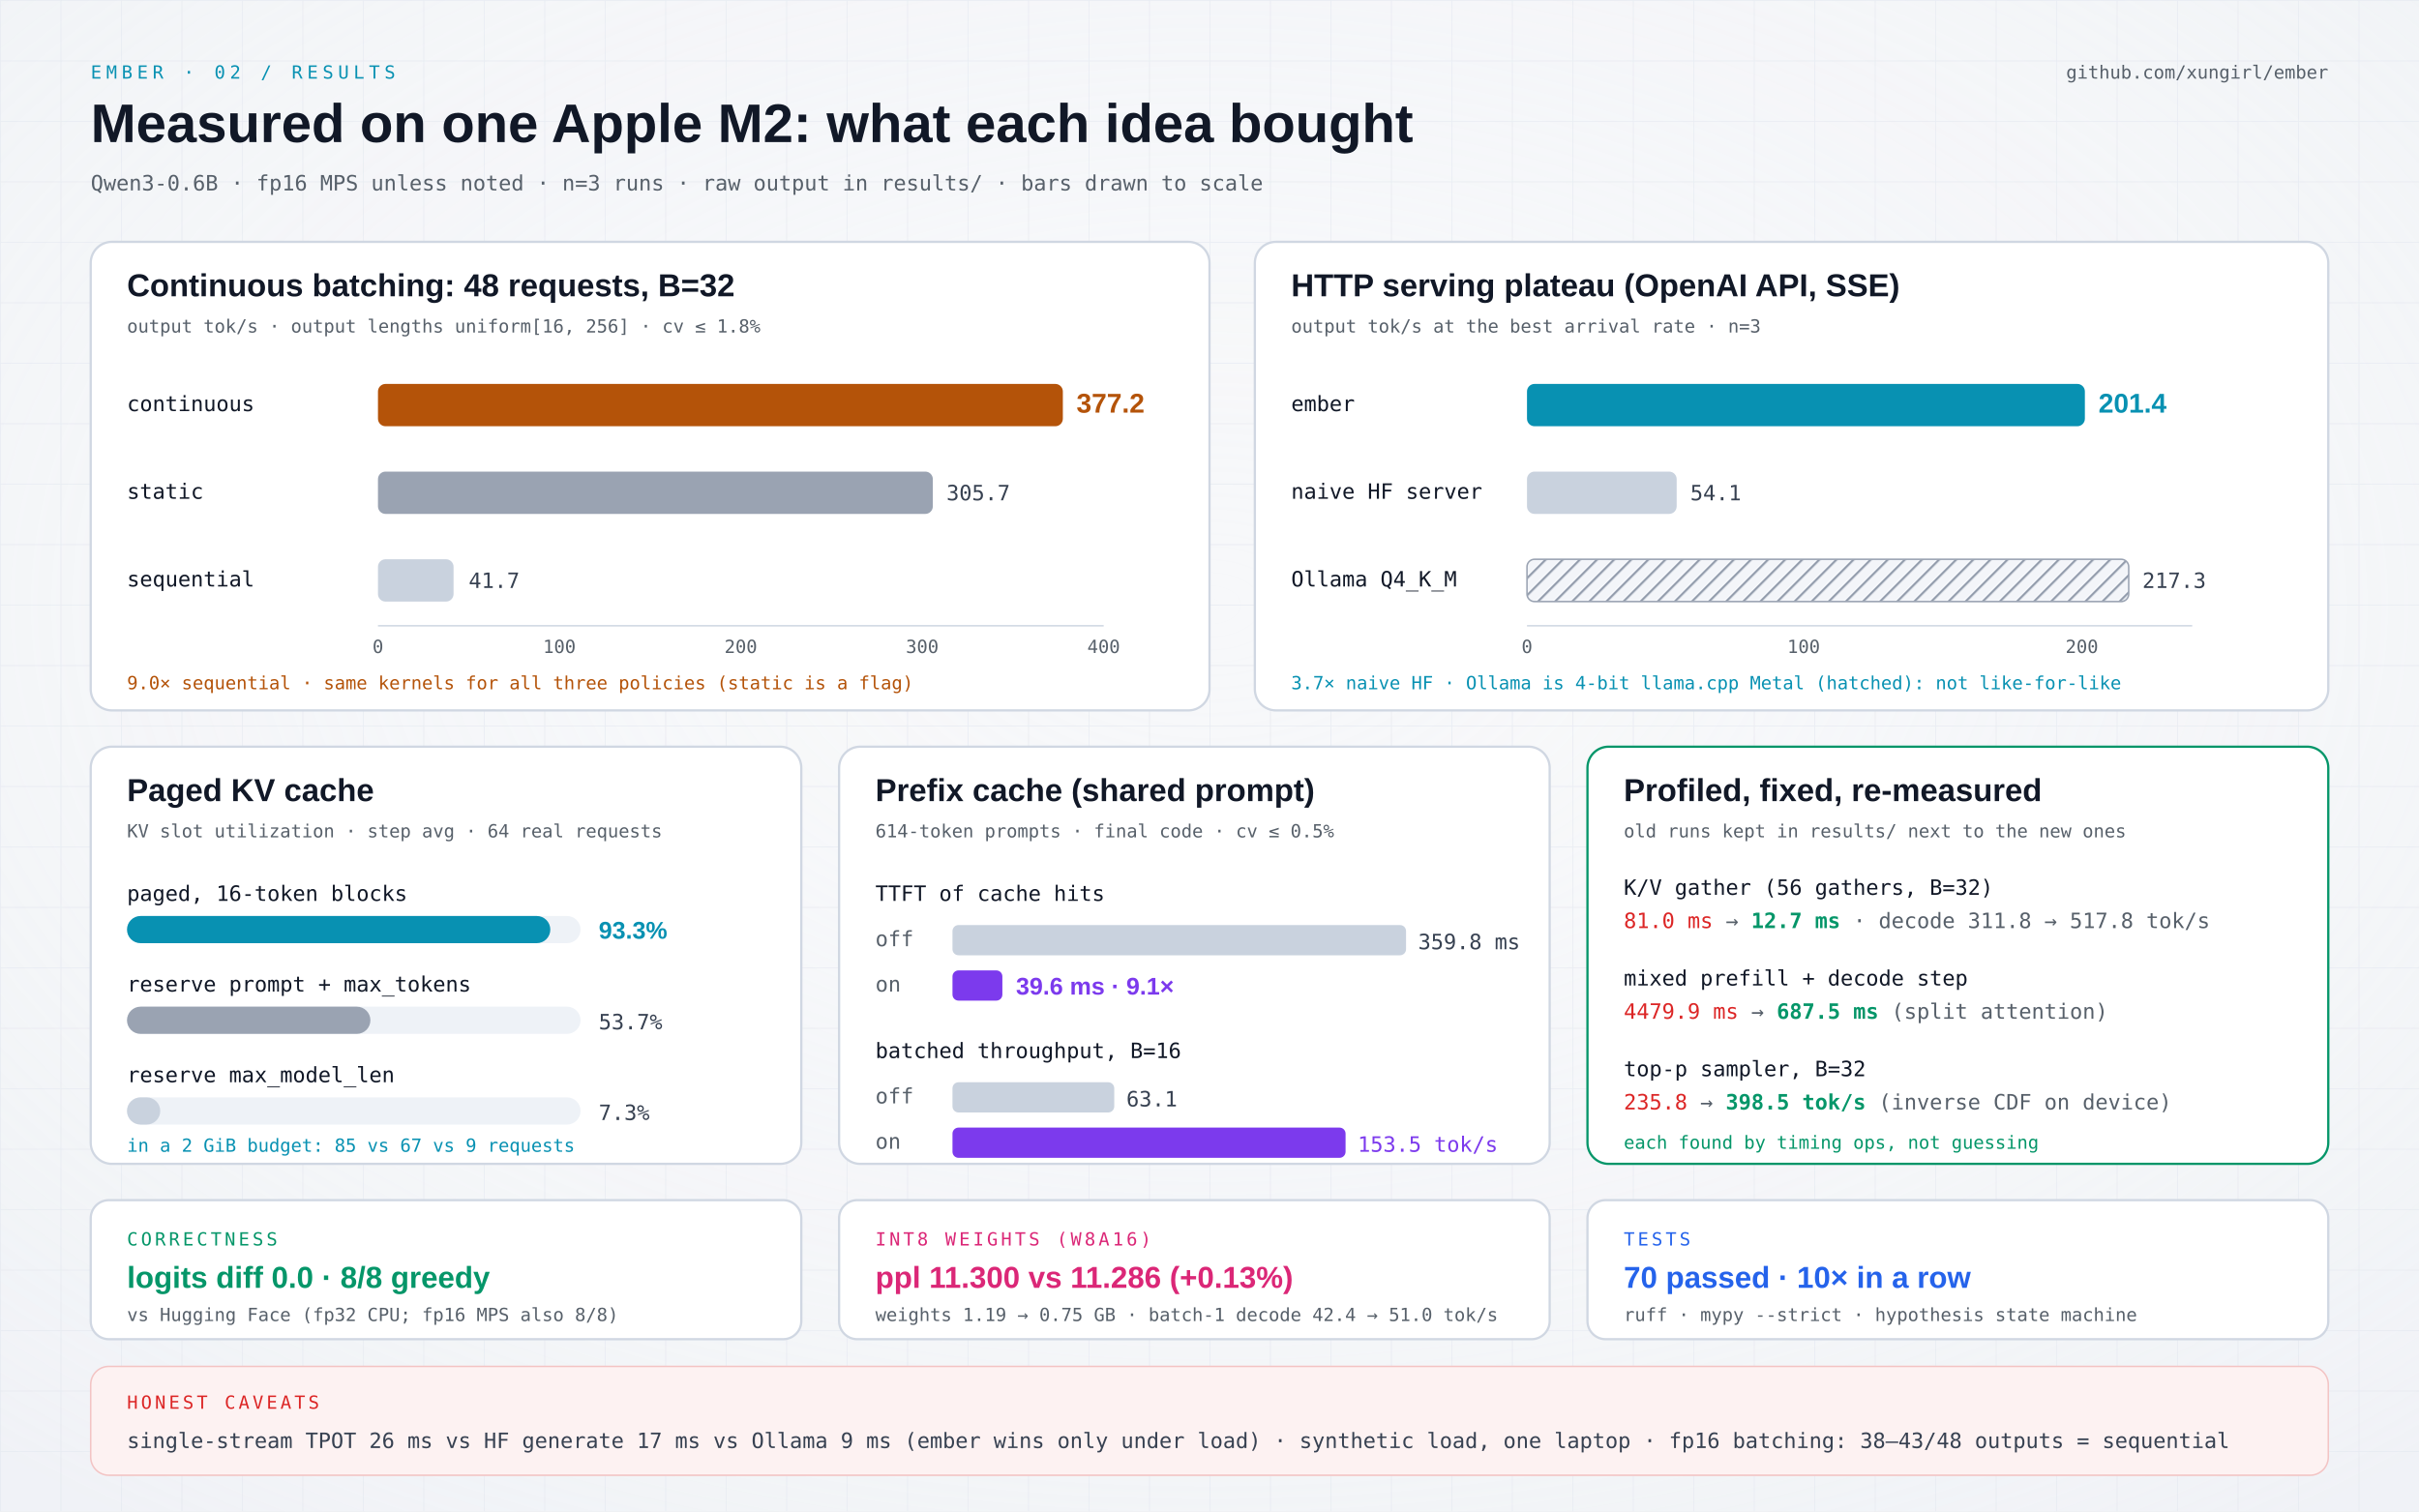
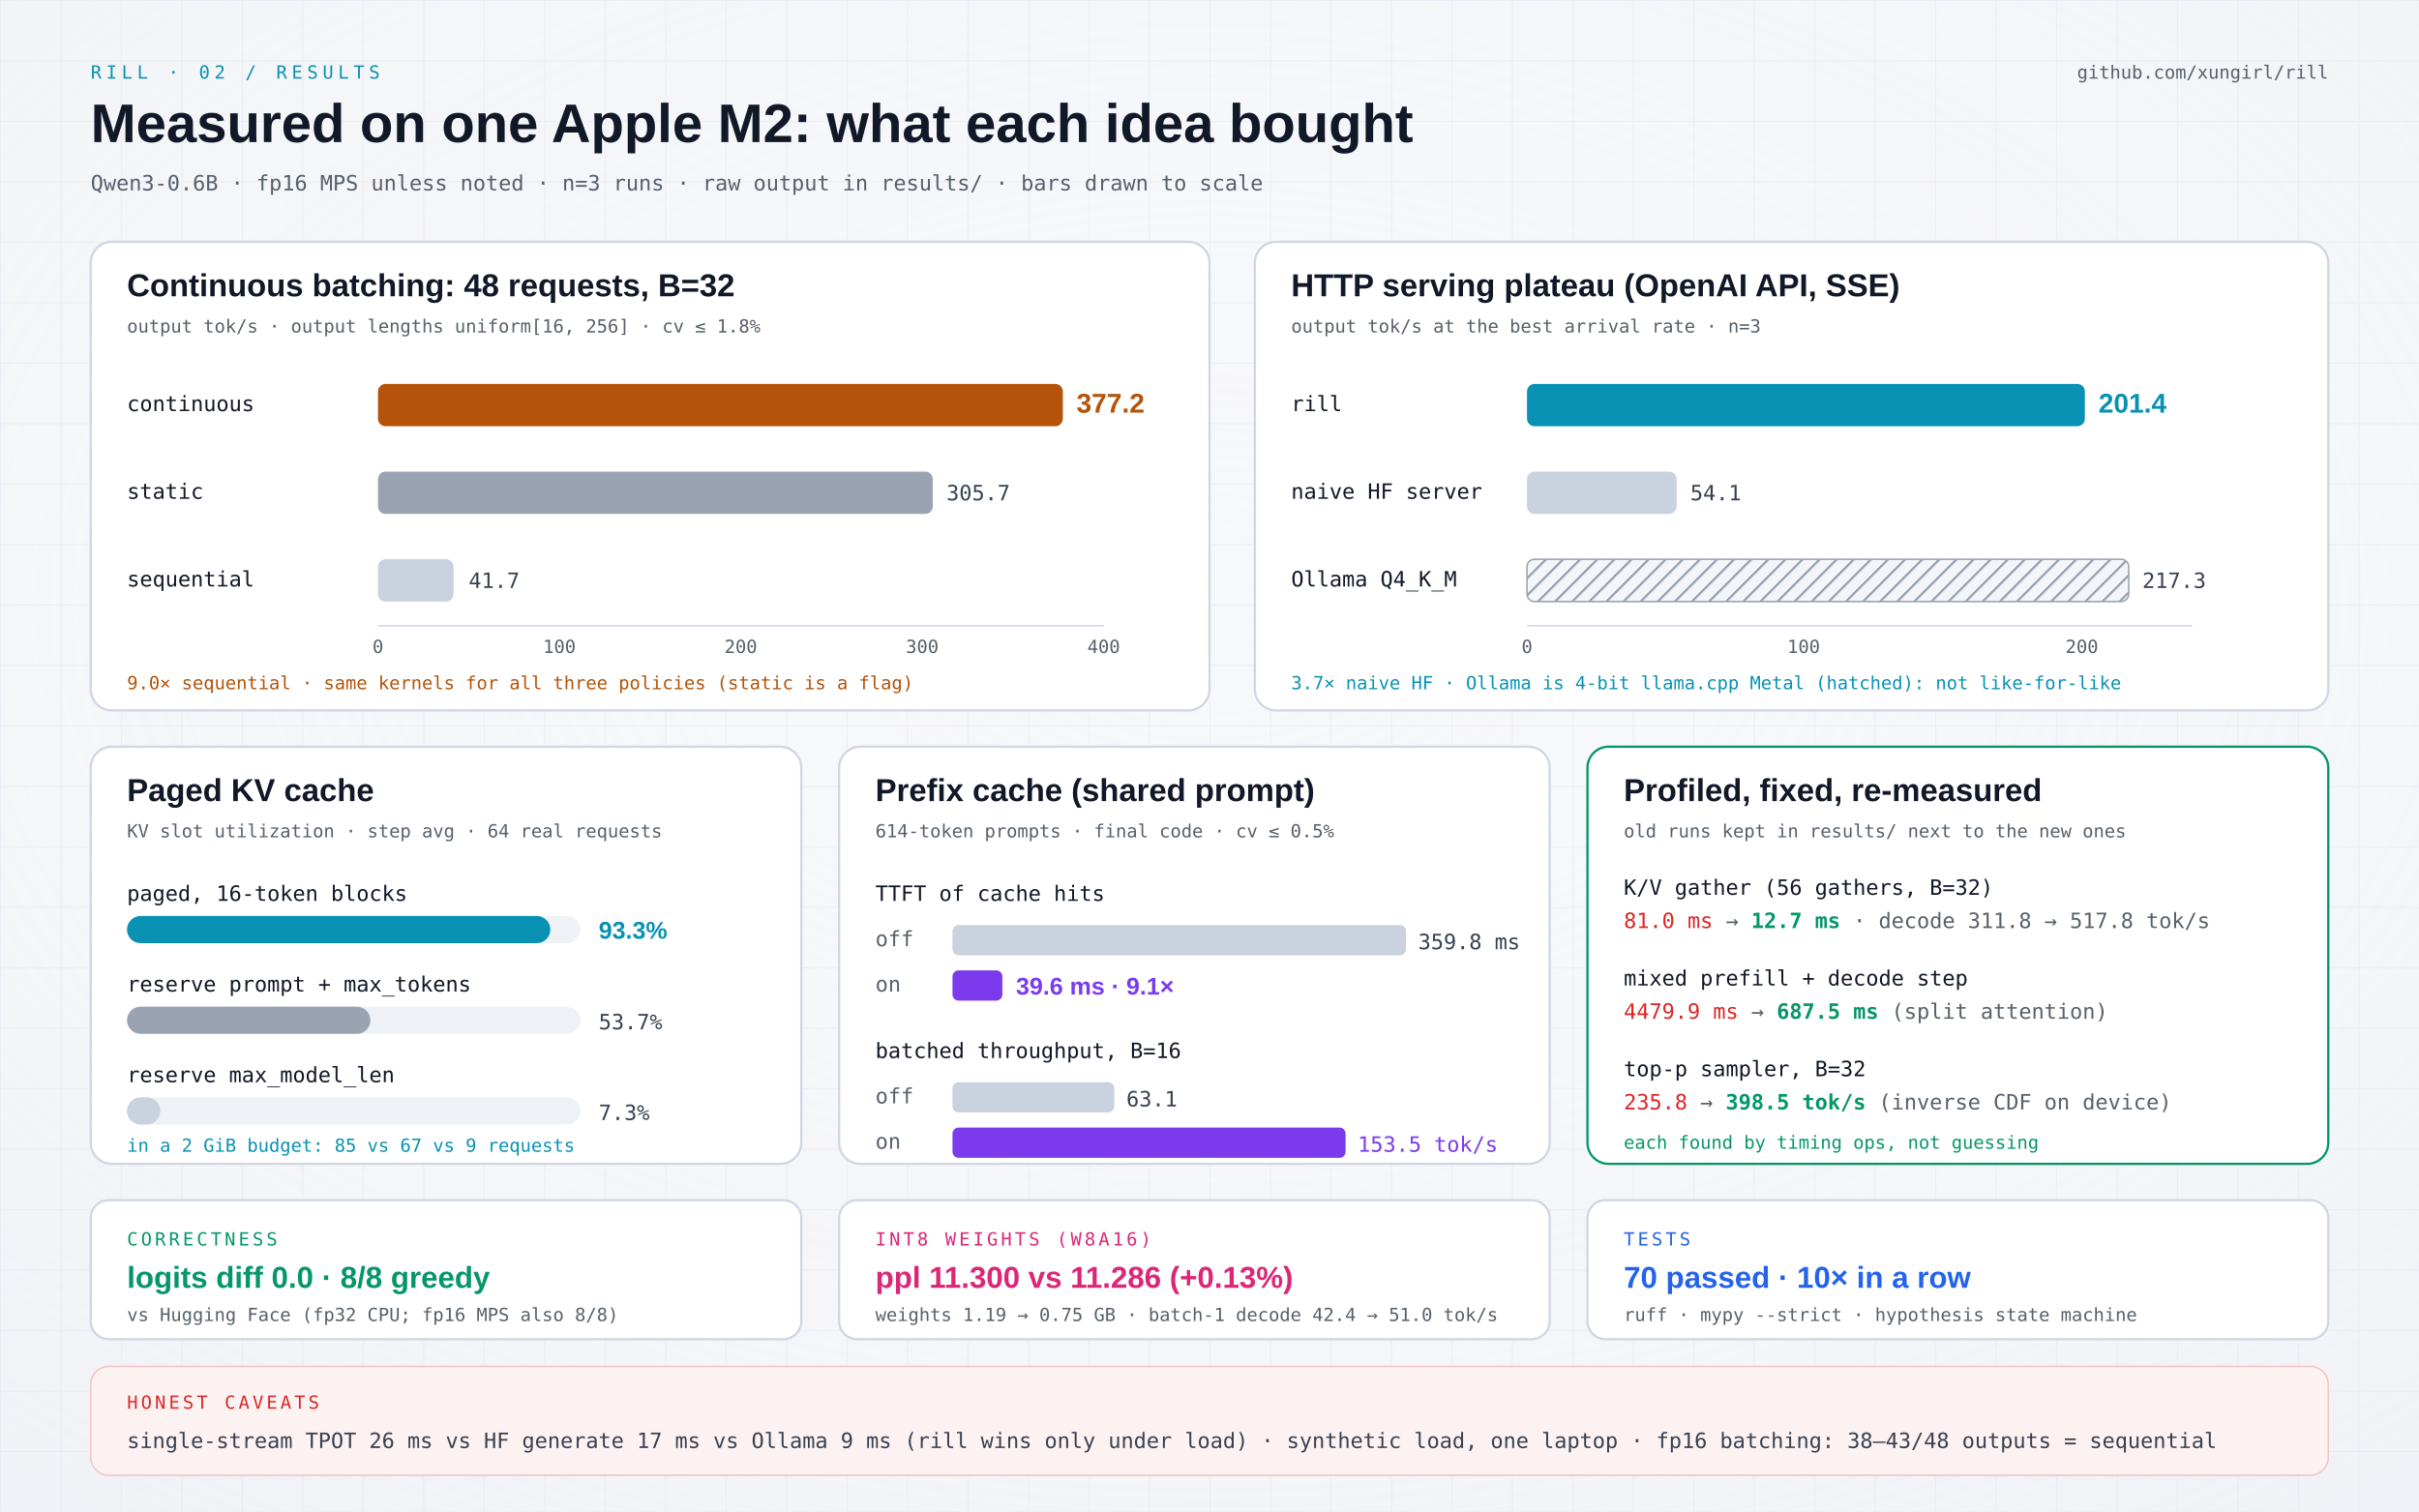
<svg xmlns="http://www.w3.org/2000/svg" width="1600" height="1000" viewBox="0 0 1600 1000">
  <defs>
    <pattern id="grid" width="40" height="40" patternUnits="userSpaceOnUse">
      <path d="M40 0H0V40" fill="none" stroke="#E8ECF2" stroke-width="1" />
    </pattern>
    <radialGradient id="vignette" cx="50%" cy="40%" r="75%">
      <stop offset="0%" stop-color="#F7F8FA" stop-opacity="0" />
      <stop offset="100%" stop-color="#E3E8EF" stop-opacity="0.35" />
    </radialGradient>
    <filter id="glow" x="-20%" y="-20%" width="140%" height="140%">
      <feGaussianBlur stdDeviation="6" result="b" />
      <feMerge>
        <feMergeNode in="b" />
        <feMergeNode in="SourceGraphic" />
      </feMerge>
    </filter>
    <marker id="a" viewBox="0 0 10 10" refX="9" refY="5" markerWidth="7" markerHeight="7" orient="auto-start-reverse">
      <path d="M0,0 L10,5 L0,10 z" fill="#0891B2" />
    </marker>
    <marker id="av" viewBox="0 0 10 10" refX="9" refY="5" markerWidth="7" markerHeight="7" orient="auto-start-reverse">
      <path d="M0,0 L10,5 L0,10 z" fill="#7C3AED" />
    </marker>
    <marker id="ag" viewBox="0 0 10 10" refX="9" refY="5" markerWidth="7" markerHeight="7" orient="auto-start-reverse">
      <path d="M0,0 L10,5 L0,10 z" fill="#059669" />
    </marker>
    <style>
      .t  { font-family: -apple-system, 'Helvetica Neue', Arial, sans-serif; fill: #111827; }
      .m  { font-family: 'SF Mono', Menlo, Consolas, monospace; fill: #57606A; }
      .h  { font-size: 21px; font-weight: 700; }
      .s  { font-size: 14px; }
      .xs { font-size: 12px; }
      .panel { fill: #FFFFFF; stroke: #D0D7E2; stroke-width: 1.5; }
      .chip  { fill: #F3F5F9; stroke: #C9D2DE; stroke-width: 1; }
      .wire  { stroke: #0891B2; stroke-width: 2; fill: none; }
      .wirev { stroke: #7C3AED; stroke-width: 2; fill: none; }
      .wireg { stroke: #059669; stroke-width: 2; fill: none; }
    </style>
  </defs>
  <rect width="1600" height="1000" fill="#F7F8FA" />
  <rect width="1600" height="1000" fill="url(#grid)" />
  <rect width="1600" height="1000" fill="url(#vignette)" />
-   <text x="60" y="52" class="m xs" style="fill:#0891B2;letter-spacing:3px">EMBER · 02 / RESULTS</text>
+   <text x="60" y="52" class="m xs" style="fill:#0891B2;letter-spacing:3px">RILL · 02 / RESULTS</text>
  <text x="60" y="94" class="t" font-size="36" font-weight="800">Measured on one Apple M2: what each idea bought</text>
  <text x="60" y="126" class="m s">Qwen3-0.6B · fp16 MPS unless noted · n=3 runs · raw output in results/ · bars drawn to scale</text>
-   <text x="1540" y="52" class="m xs" text-anchor="end">github.com/xungirl/ember</text>
+   <text x="1540" y="52" class="m xs" text-anchor="end">github.com/xungirl/rill</text>
  <rect x="60" y="160" width="740" height="310" rx="14" class="panel" />
  <text x="84" y="196" class="t h">Continuous batching: 48 requests, B=32</text>
  <text x="84" y="220" class="m xs">output tok/s · output lengths uniform[16, 256] · cv ≤ 1.8%</text>
  <g class="m s">
    <text x="84" y="272" style="fill:#111827">continuous</text>
    <rect x="250" y="254" width="453" height="28" rx="5" fill="#B45309" />
    <text x="712" y="273" class="t" font-size="18" font-weight="800" style="fill:#B45309">377.2</text>
    <text x="84" y="330" style="fill:#111827">static</text>
    <rect x="250" y="312" width="367" height="28" rx="5" fill="#9AA3B2" />
    <text x="626" y="331" style="fill:#374151">305.7</text>
    <text x="84" y="388" style="fill:#111827">sequential</text>
    <rect x="250" y="370" width="50" height="28" rx="5" fill="#C9D2DE" />
    <text x="310" y="389" style="fill:#374151">41.7</text>
  </g>
  <line x1="250" y1="414" x2="730" y2="414" stroke="#D0D7E2" />
  <g class="m xs">
    <text x="250" y="432" text-anchor="middle">0</text>
    <text x="370" y="432" text-anchor="middle">100</text>
    <text x="490" y="432" text-anchor="middle">200</text>
    <text x="610" y="432" text-anchor="middle">300</text>
    <text x="730" y="432" text-anchor="middle">400</text>
  </g>
  <text x="84" y="456" class="m xs" style="fill:#B45309">9.0× sequential · same kernels for all three policies (static is a flag)</text>
  <rect x="830" y="160" width="710" height="310" rx="14" class="panel" />
  <text x="854" y="196" class="t h">HTTP serving plateau (OpenAI API, SSE)</text>
  <text x="854" y="220" class="m xs">output tok/s at the best arrival rate · n=3</text>
  <defs>
    <pattern id="hatch" width="8" height="8" patternUnits="userSpaceOnUse" patternTransform="rotate(45)">
      <rect width="8" height="8" fill="#F3F5F9" />
      <line x1="0" y1="0" x2="0" y2="8" stroke="#9AA3B2" stroke-width="3" />
    </pattern>
  </defs>
  <g class="m s">
-     <text x="854" y="272" style="fill:#111827">ember</text>
+     <text x="854" y="272" style="fill:#111827">rill</text>
    <rect x="1010" y="254" width="369" height="28" rx="5" fill="#0891B2" />
    <text x="1388" y="273" class="t" font-size="18" font-weight="800" style="fill:#0891B2">201.4</text>
    <text x="854" y="330" style="fill:#111827">naive HF server</text>
    <rect x="1010" y="312" width="99" height="28" rx="5" fill="#C9D2DE" />
    <text x="1118" y="331" style="fill:#374151">54.1</text>
    <text x="854" y="388" style="fill:#111827">Ollama Q4_K_M</text>
    <rect x="1010" y="370" width="398" height="28" rx="5" fill="url(#hatch)" stroke="#9AA3B2" />
    <text x="1417" y="389" style="fill:#374151">217.3</text>
  </g>
  <line x1="1010" y1="414" x2="1450" y2="414" stroke="#D0D7E2" />
  <g class="m xs">
    <text x="1010" y="432" text-anchor="middle">0</text>
    <text x="1193" y="432" text-anchor="middle">100</text>
    <text x="1377" y="432" text-anchor="middle">200</text>
  </g>
  <text x="854" y="456" class="m xs" style="fill:#0891B2">3.7× naive HF · Ollama is 4-bit llama.cpp Metal (hatched): not like-for-like</text>
  <rect x="60" y="494" width="470" height="276" rx="14" class="panel" />
  <text x="84" y="530" class="t h">Paged KV cache</text>
  <text x="84" y="554" class="m xs">KV slot utilization · step avg · 64 real requests</text>
  <g class="m s">
    <text x="84" y="596" style="fill:#111827">paged, 16-token blocks</text>
    <rect x="84" y="606" width="300" height="18" rx="9" fill="#EEF2F7" />
    <rect x="84" y="606" width="280" height="18" rx="9" fill="#0891B2" />
    <text x="396" y="621" class="t" font-size="16" font-weight="800" style="fill:#0891B2">93.3%</text>
    <text x="84" y="656" style="fill:#111827">reserve prompt + max_tokens</text>
    <rect x="84" y="666" width="300" height="18" rx="9" fill="#EEF2F7" />
    <rect x="84" y="666" width="161" height="18" rx="9" fill="#9AA3B2" />
    <text x="396" y="681" style="fill:#374151">53.7%</text>
    <text x="84" y="716" style="fill:#111827">reserve max_model_len</text>
    <rect x="84" y="726" width="300" height="18" rx="9" fill="#EEF2F7" />
    <rect x="84" y="726" width="22" height="18" rx="9" fill="#C9D2DE" />
    <text x="396" y="741" style="fill:#374151">7.3%</text>
  </g>
  <text x="84" y="762" class="m xs" style="fill:#0891B2">in a 2 GiB budget: 85 vs 67 vs 9 requests</text>
  <rect x="555" y="494" width="470" height="276" rx="14" class="panel" />
  <text x="579" y="530" class="t h">Prefix cache (shared prompt)</text>
  <text x="579" y="554" class="m xs">614-token prompts · final code · cv ≤ 0.5%</text>
  <g class="m s">
    <text x="579" y="596" style="fill:#111827">TTFT of cache hits</text>
    <text x="579" y="626">off</text>
    <rect x="630" y="612" width="300" height="20" rx="4" fill="#C9D2DE" />
    <text x="938" y="628" style="fill:#374151">359.8 ms</text>
    <text x="579" y="656">on</text>
    <rect x="630" y="642" width="33" height="20" rx="4" fill="#7C3AED" />
    <text x="672" y="658" class="t" font-size="16" font-weight="800" style="fill:#7C3AED">39.6 ms · 9.1×</text>
    <text x="579" y="700" style="fill:#111827">batched throughput, B=16</text>
    <text x="579" y="730">off</text>
    <rect x="630" y="716" width="107" height="20" rx="4" fill="#C9D2DE" />
    <text x="745" y="732" style="fill:#374151">63.1</text>
    <text x="579" y="760">on</text>
    <rect x="630" y="746" width="260" height="20" rx="4" fill="#7C3AED" />
    <text x="898" y="762" style="fill:#7C3AED">153.5 tok/s</text>
  </g>
  <rect x="1050" y="494" width="490" height="276" rx="14" class="panel" style="stroke:#059669" />
  <text x="1074" y="530" class="t h">Profiled, fixed, re-measured</text>
  <text x="1074" y="554" class="m xs">old runs kept in results/ next to the new ones</text>
  <g class="m s">
    <text x="1074" y="592" style="fill:#111827">K/V gather (56 gathers, B=32)</text>
    <text x="1074" y="614">
      <tspan style="fill:#DC2626">81.0 ms</tspan> → <tspan style="fill:#059669;font-weight:700">12.7 ms</tspan> · decode 311.8 → 517.8 tok/s</text>
    <text x="1074" y="652" style="fill:#111827">mixed prefill + decode step</text>
    <text x="1074" y="674">
      <tspan style="fill:#DC2626">4479.9 ms</tspan> → <tspan style="fill:#059669;font-weight:700">687.5 ms</tspan> (split attention)</text>
    <text x="1074" y="712" style="fill:#111827">top-p sampler, B=32</text>
    <text x="1074" y="734">
      <tspan style="fill:#DC2626">235.8</tspan> → <tspan style="fill:#059669;font-weight:700">398.5 tok/s</tspan> (inverse CDF on device)</text>
  </g>
  <text x="1074" y="760" class="m xs" style="fill:#059669">each found by timing ops, not guessing</text>
  <rect x="60" y="794" width="470" height="92" rx="12" class="panel" />
  <text x="84" y="824" class="m xs" style="fill:#059669;letter-spacing:2px">CORRECTNESS</text>
  <text x="84" y="852" class="t" font-size="20" font-weight="800" style="fill:#059669">logits diff 0.0 · 8/8 greedy</text>
  <text x="84" y="874" class="m xs">vs Hugging Face (fp32 CPU; fp16 MPS also 8/8)</text>
  <rect x="555" y="794" width="470" height="92" rx="12" class="panel" />
  <text x="579" y="824" class="m xs" style="fill:#DB2777;letter-spacing:2px">INT8 WEIGHTS (W8A16)</text>
  <text x="579" y="852" class="t" font-size="20" font-weight="800" style="fill:#DB2777">ppl 11.300 vs 11.286 (+0.13%)</text>
  <text x="579" y="874" class="m xs">weights 1.19 → 0.75 GB · batch-1 decode 42.4 → 51.0 tok/s</text>
  <rect x="1050" y="794" width="490" height="92" rx="12" class="panel" />
  <text x="1074" y="824" class="m xs" style="fill:#2563EB;letter-spacing:2px">TESTS</text>
  <text x="1074" y="852" class="t" font-size="20" font-weight="800" style="fill:#2563EB">70 passed · 10× in a row</text>
  <text x="1074" y="874" class="m xs">ruff · mypy --strict · hypothesis state machine</text>
  <rect x="60" y="904" width="1480" height="72" rx="12" fill="#FDF2F2" stroke="#F3C4C4" />
  <text x="84" y="932" class="m xs" style="fill:#DC2626;letter-spacing:2px">HONEST CAVEATS</text>
-   <text x="84" y="958" class="m s" style="fill:#374151">single-stream TPOT 26 ms vs HF generate 17 ms vs Ollama 9 ms (ember wins only under load) · synthetic load, one laptop · fp16 batching: 38–43/48 outputs = sequential</text>
+   <text x="84" y="958" class="m s" style="fill:#374151">single-stream TPOT 26 ms vs HF generate 17 ms vs Ollama 9 ms (rill wins only under load) · synthetic load, one laptop · fp16 batching: 38–43/48 outputs = sequential</text>
</svg>
